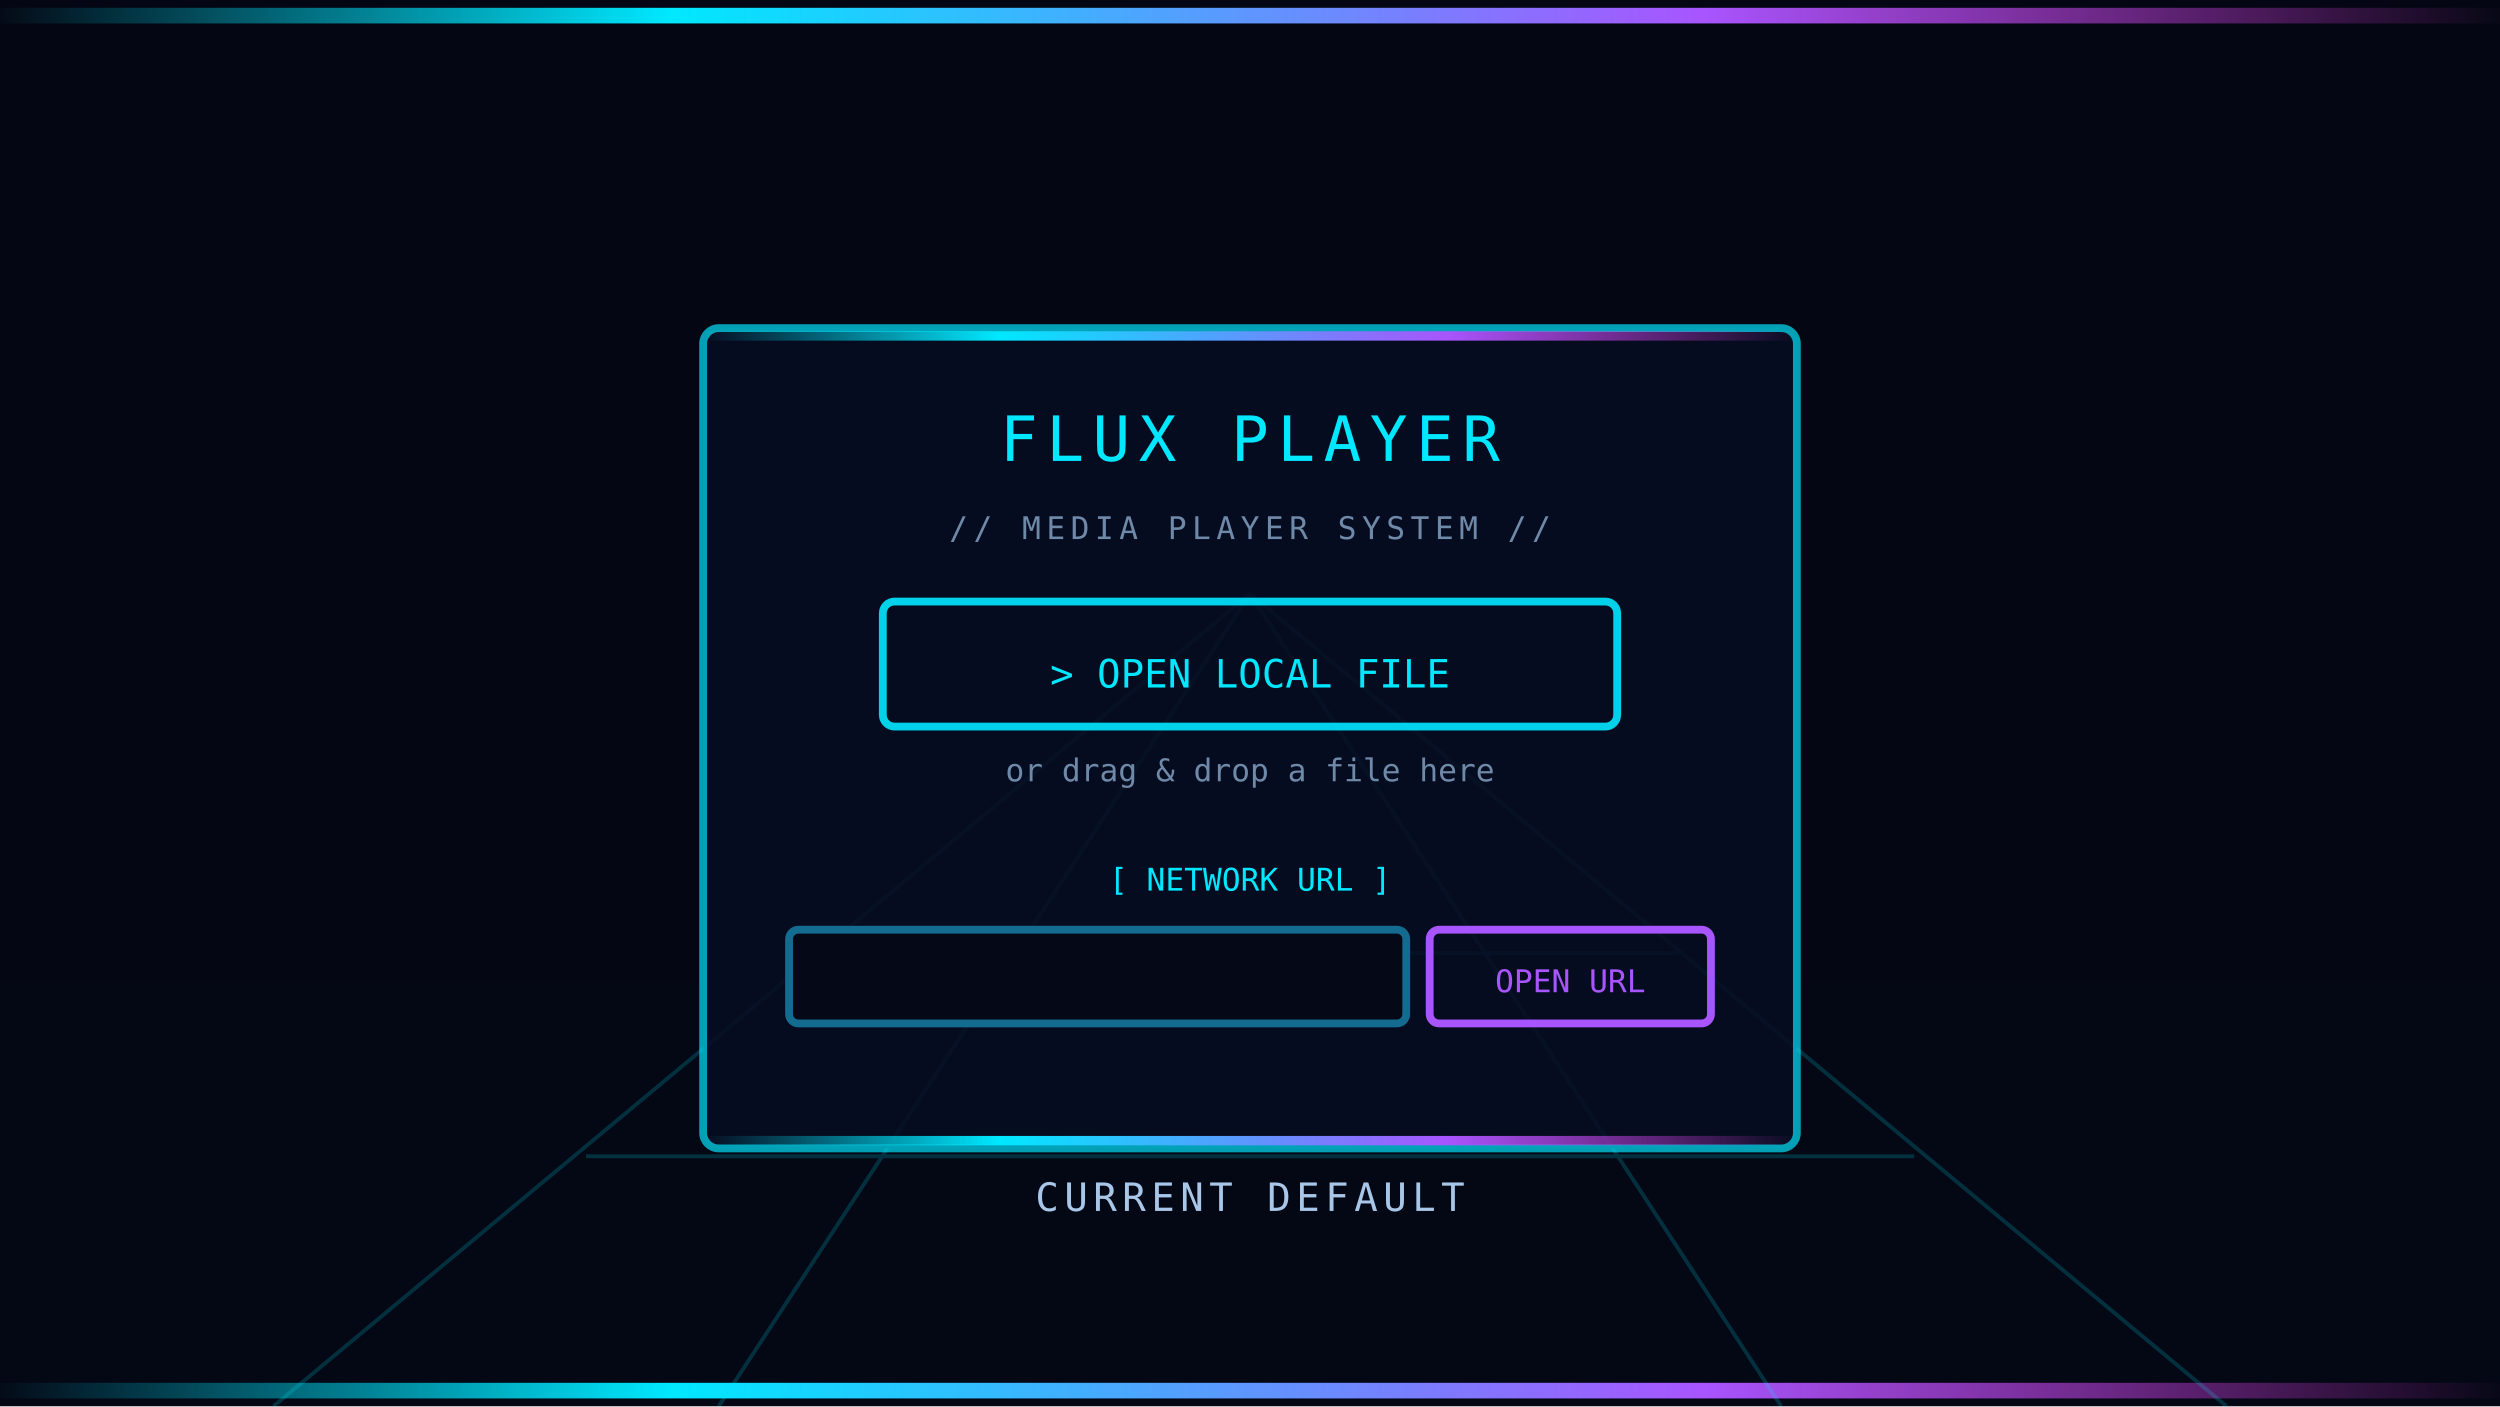
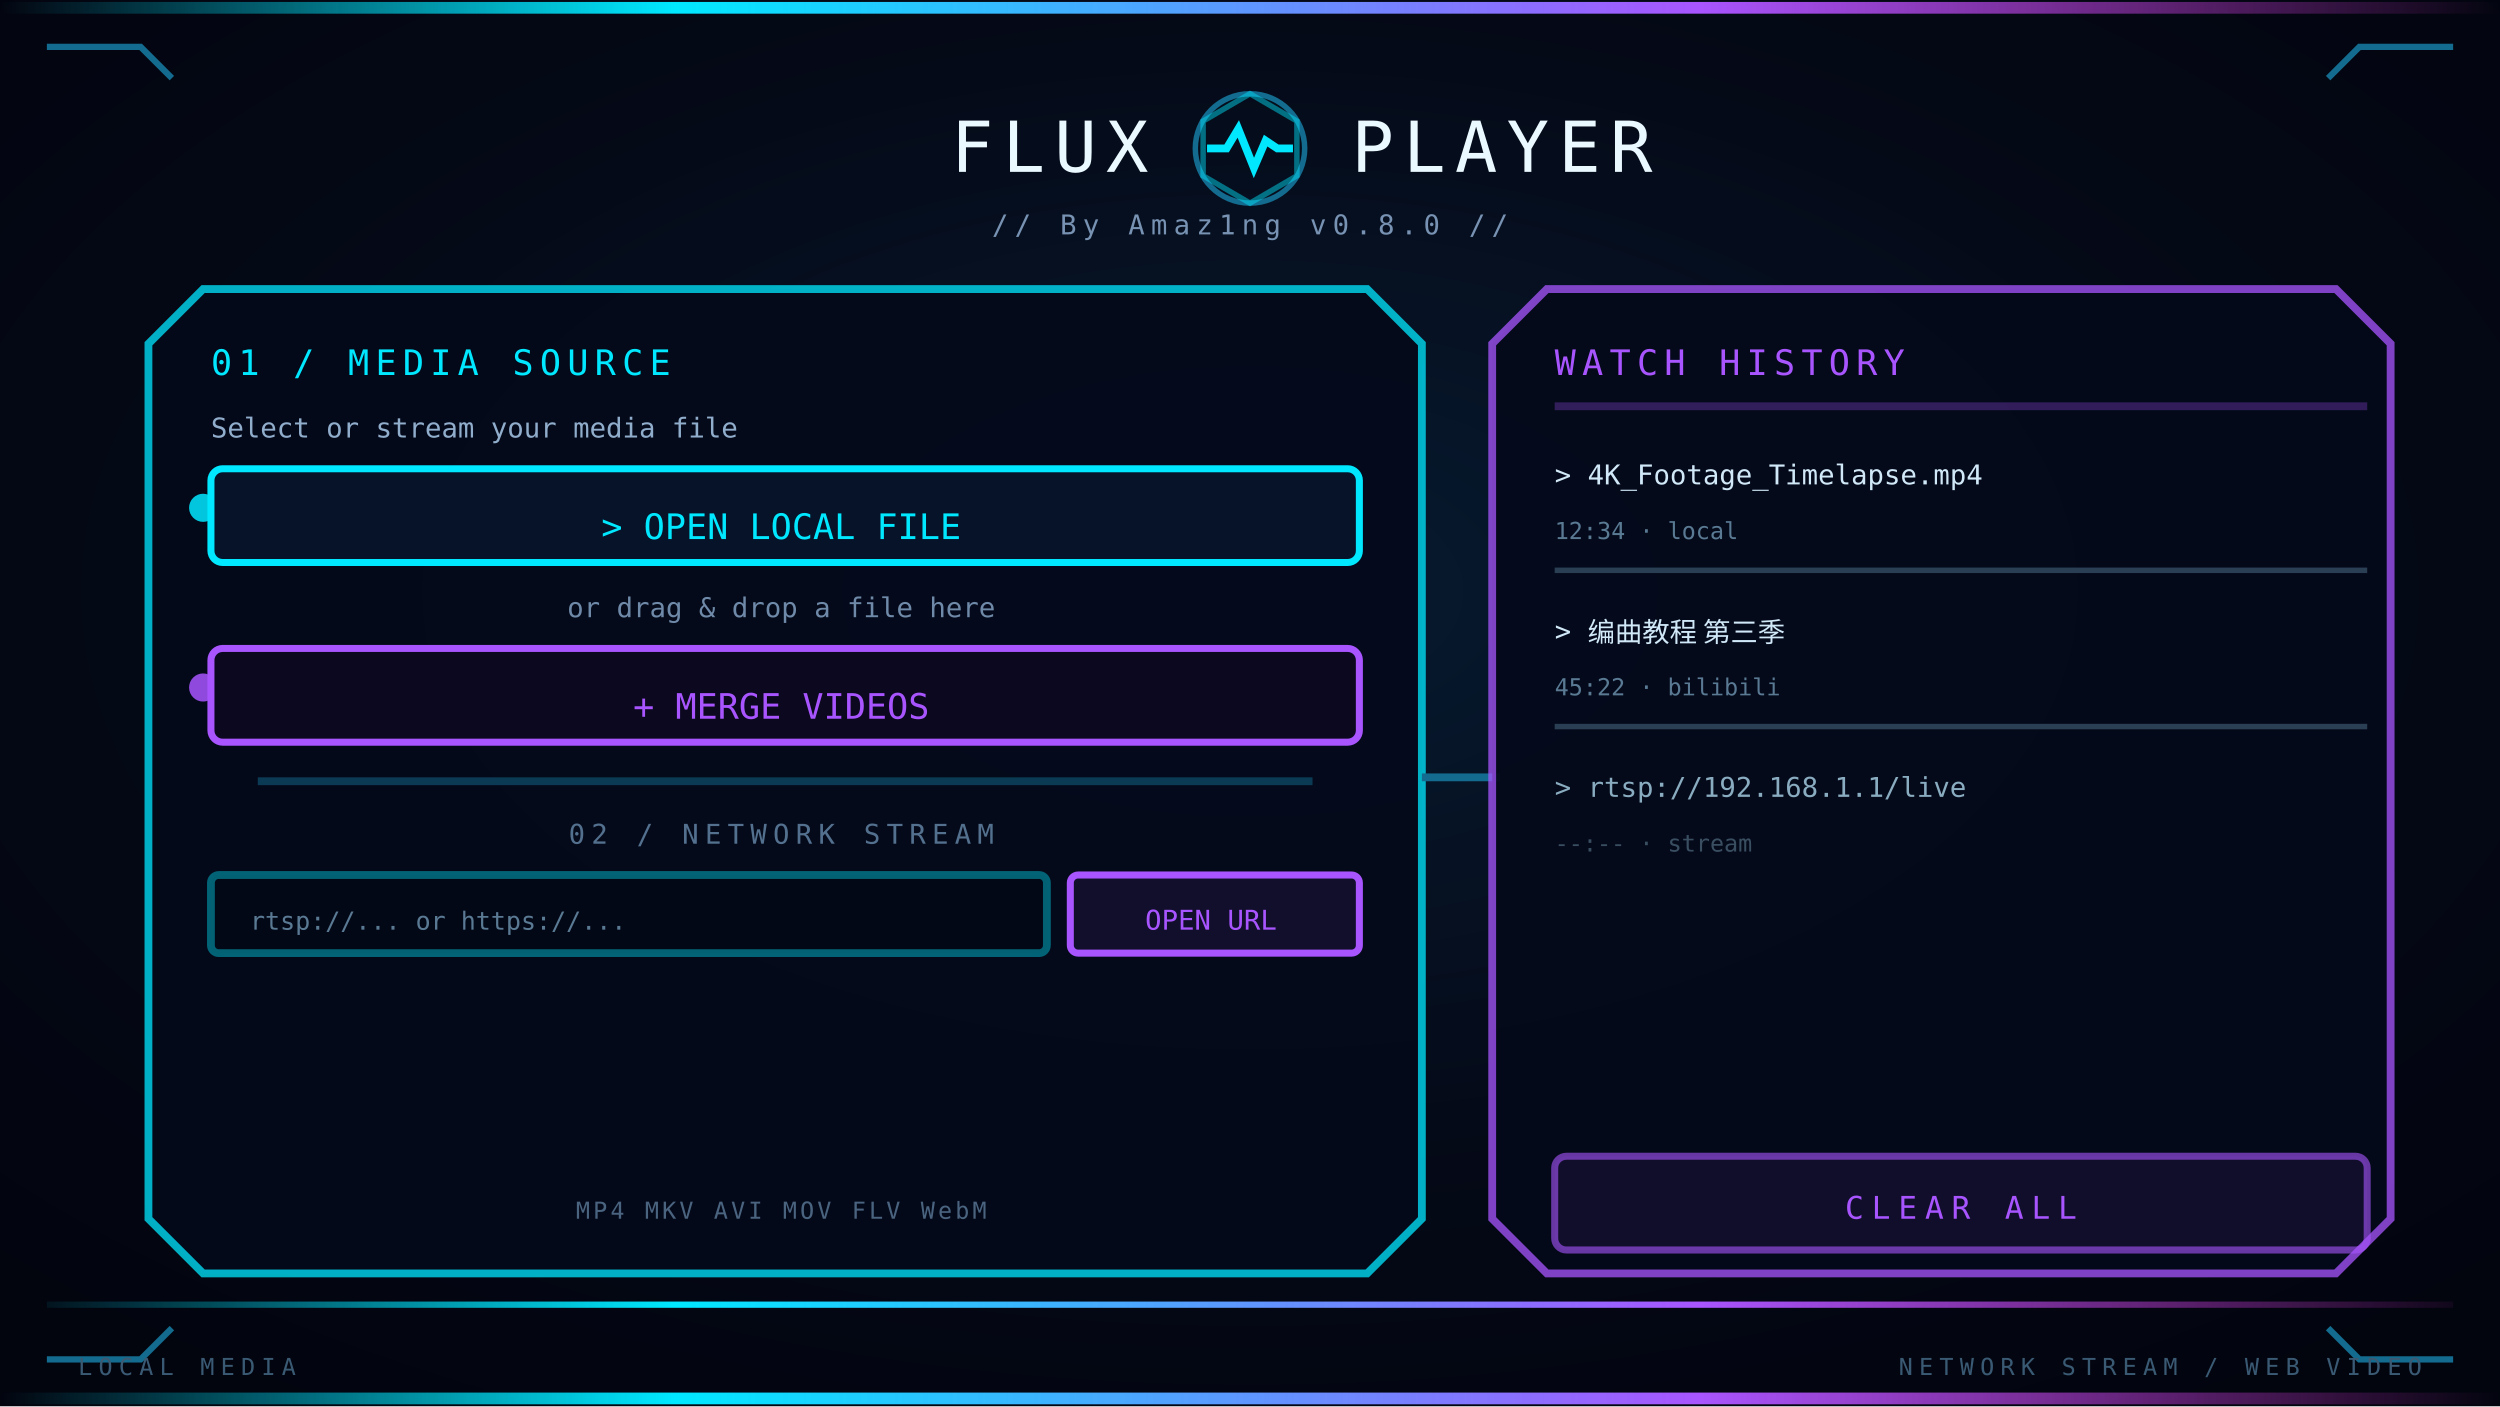
<svg xmlns="http://www.w3.org/2000/svg" width="320" height="180" viewBox="0 0 320 180" fill="none">
  <defs>
-     <linearGradient id="rail" x1="0" y1="0" x2="1" y2="0">
+     <linearGradient id="rail" x1="0" y1="0" x2="320" y2="0" gradientUnits="userSpaceOnUse">
      <stop stop-color="#00E8FF" stop-opacity="0" />
      <stop offset="0.27" stop-color="#00E8FF" />
      <stop offset="0.68" stop-color="#A855FF" />
      <stop offset="1" stop-color="#FF3DF2" stop-opacity="0" />
    </linearGradient>
-     <radialGradient id="halo" cx="0" cy="0" r="1" gradientTransform="translate(56 34) scale(96 72)">
-       <stop stop-color="#2DA7FF" stop-opacity=".17" />
-       <stop offset="1" stop-color="#030511" stop-opacity="0" />
+     <radialGradient id="bg" cx="0.5" cy="0.42" r="0.7">
+       <stop stop-color="#071B31" />
+       <stop offset="0.55" stop-color="#050A18" />
+       <stop offset="1" stop-color="#02040E" />
    </radialGradient>
-     <filter id="soft">
-       <feGaussianBlur stdDeviation="2" />
-     </filter>
  </defs>
-   <rect width="320" height="180" fill="#030511" />
-   <rect width="320" height="180" fill="url(#halo)" />
-   <path d="M0 2H320M0 178H320" stroke="url(#rail)" stroke-width="2" />
-   <g opacity=".18" stroke="#00E8FF" stroke-width=".5">
-     <path d="M160 76L35 180M160 76L92 180M160 76L228 180M160 76L285 180" />
-     <path d="M105 122H215M75 148H245" />
+   <rect width="320" height="180" fill="url(#bg)" />
+   <path d="M0 1H320M0 179H320" stroke="url(#rail)" stroke-width="1.5" />
+   <g stroke="#136C8F" stroke-width="0.8" fill="none">
+     <path d="M6 6H18L22 10M314 6H302L298 10M6 174H18L22 170M314 174H302L298 170" />
  </g>
-   <rect x="90" y="42" width="140" height="105" rx="2" fill="#070D22" fill-opacity=".88" stroke="#00E8FF" stroke-opacity=".68" />
-   <path d="M90 43H230M90 146H230" stroke="url(#rail)" stroke-width="1.2" />
-   <text x="160" y="59" text-anchor="middle" font-family="Consolas, monospace" font-size="8" letter-spacing="1.1" fill="#00E8FF">FLUX PLAYER</text>
-   <text x="160" y="69" text-anchor="middle" font-family="Consolas, monospace" font-size="4" letter-spacing=".7" fill="#6F89A8">// MEDIA PLAYER SYSTEM //</text>
-   <rect x="113" y="77" width="94" height="16" rx="1.5" stroke="#00E8FF" stroke-opacity=".9" />
-   <text x="160" y="88" text-anchor="middle" font-family="Consolas, monospace" font-size="5" fill="#00E8FF">&gt; OPEN LOCAL FILE</text>
-   <text x="160" y="100" text-anchor="middle" font-family="Consolas, monospace" font-size="4" fill="#6F89A8">or drag &amp; drop a file here</text>
-   <path d="M114 106H206" stroke="url(#rail)" stroke-width=".6" />
-   <text x="160" y="114" text-anchor="middle" font-family="Consolas, monospace" font-size="4" fill="#00E8FF">[ NETWORK URL ]</text>
-   <rect x="101" y="119" width="79" height="12" rx="1.2" fill="#050816" stroke="#136C8F" />
-   <rect x="183" y="119" width="36" height="12" rx="1.2" stroke="#A855FF" />
-   <text x="201" y="127" text-anchor="middle" font-family="Consolas, monospace" font-size="4" fill="#A855FF">OPEN URL</text>
-   <text x="160" y="155" text-anchor="middle" font-family="Consolas, monospace" font-size="5" fill="#A8C7E8" letter-spacing=".7">CURRENT DEFAULT</text>
+   <circle cx="160" cy="19" r="7" stroke="#136C8F" stroke-width="0.7" />
+   <path d="M160 12L166 15.5V22.5L160 26L154 22.5V15.5Z" stroke="#00E8FF" stroke-opacity="0.45" stroke-width="0.7" />
+   <path d="M154.5 19H157L158.5 16.5L160.5 21.5L162 18L163.5 19H165.5" stroke="#00E8FF" stroke-width="1" />
+   <text x="147" y="22" text-anchor="end" font-family="Consolas,monospace" font-size="9" fill="#EAF8FF" letter-spacing="1.2">FLUX</text>
+   <text x="173" y="22" text-anchor="start" font-family="Consolas,monospace" font-size="9" fill="#EAF8FF" letter-spacing="1.2">PLAYER</text>
+   <text x="160" y="30" text-anchor="middle" font-family="Consolas,monospace" font-size="3.5" fill="#7792B2" letter-spacing="0.8">// By Amaz1ng v0.8.0 //</text>
+   <path d="M26 37H175L182 44V156L175 163H26L19 156V44Z" fill="#050A1A" fill-opacity="0.96" stroke="#00E8FF" stroke-opacity="0.75" stroke-width="1" />
+   <text x="27" y="48" font-family="Consolas,monospace" font-size="4.5" fill="#00E8FF" letter-spacing="0.8">01 / MEDIA SOURCE</text>
+   <text x="27" y="56" font-family="Consolas,monospace" font-size="3.5" fill="#91ADCC">Select or stream your media file</text>
+   <circle cx="26" cy="65" r="1.8" fill="#00E8FF" opacity="0.85" />
+   <rect x="27" y="60" width="147" height="12" rx="1.5" fill="#061329" stroke="#00E8FF" stroke-width="0.9" />
+   <text x="100" y="69" text-anchor="middle" font-family="Consolas,monospace" font-size="4.5" fill="#00E8FF">&gt;  OPEN LOCAL FILE</text>
+   <text x="100" y="79" text-anchor="middle" font-family="Consolas,monospace" font-size="3.5" fill="#6F89A8">or drag &amp; drop a file here</text>
+   <circle cx="26" cy="88" r="1.8" fill="#A855FF" opacity="0.85" />
+   <rect x="27" y="83" width="147" height="12" rx="1.5" fill="#0C0820" stroke="#A855FF" stroke-width="0.9" />
+   <text x="100" y="92" text-anchor="middle" font-family="Consolas,monospace" font-size="4.5" fill="#A855FF">+  MERGE VIDEOS</text>
+   <path d="M33 100H168" stroke="#136C8F" stroke-opacity="0.5" />
+   <text x="100" y="108" text-anchor="middle" font-family="Consolas,monospace" font-size="3.5" fill="#53708E" letter-spacing="0.8">02 / NETWORK STREAM</text>
+   <rect x="27" y="112" width="107" height="10" rx="1" fill="#030817" stroke="#00E8FF" stroke-opacity="0.4" />
+   <text x="32" y="119" font-family="Consolas,monospace" font-size="3.2" fill="#5A7A94">rtsp://... or https://...</text>
+   <rect x="137" y="112" width="37" height="10" rx="1" fill="#A855FF" fill-opacity="0.08" stroke="#A855FF" stroke-width="0.9" />
+   <text x="155" y="119" text-anchor="middle" font-family="Consolas,monospace" font-size="3.5" fill="#A855FF">OPEN URL</text>
+   <text x="100" y="156" text-anchor="middle" font-family="Consolas,monospace" font-size="3" fill="#4A6480" letter-spacing="0.4">MP4  MKV  AVI  MOV  FLV  WebM</text>
+   <rect x="182" y="99" width="10" height="1" fill="#136C8F" />
+   <path d="M198 37H299L306 44V156L299 163H198L191 156V44Z" fill="#050A1A" fill-opacity="0.96" stroke="#A855FF" stroke-opacity="0.75" stroke-width="1" />
+   <text x="199" y="48" font-family="Consolas,monospace" font-size="4.5" fill="#A855FF" letter-spacing="0.8">WATCH HISTORY</text>
+   <path d="M199 52H303" stroke="#A855FF" stroke-opacity="0.28" />
+   <text x="199" y="62" font-family="Consolas,monospace" font-size="3.5" fill="#D0E8F8">&gt; 4K_Footage_Timelapse.mp4</text>
+   <text x="199" y="69" font-family="Consolas,monospace" font-size="3" fill="#5A7A94">12:34  ·  local</text>
+   <path d="M199 73H303" stroke="#2A3E54" stroke-width="0.7" />
+   <text x="199" y="82" font-family="Consolas,monospace" font-size="3.5" fill="#D0E8F8">&gt; 编曲教程 第三季</text>
+   <text x="199" y="89" font-family="Consolas,monospace" font-size="3" fill="#5A7A94">45:22  ·  bilibili</text>
+   <path d="M199 93H303" stroke="#2A3E54" stroke-width="0.7" />
+   <text x="199" y="102" font-family="Consolas,monospace" font-size="3.5" fill="#8AACC0">&gt; rtsp://192.168.1.1/live</text>
+   <text x="199" y="109" font-family="Consolas,monospace" font-size="3" fill="#3A4E62">--:--  ·  stream</text>
+   <rect x="199" y="148" width="104" height="12" rx="1.5" fill="#A855FF" fill-opacity="0.08" stroke="#A855FF" stroke-opacity="0.6" stroke-width="0.9" />
+   <text x="251" y="156" text-anchor="middle" font-family="Consolas,monospace" font-size="4" fill="#A855FF" letter-spacing="1">CLEAR ALL</text>
+   <path d="M6 167H314" stroke="url(#rail)" stroke-width="0.8" />
+   <text x="10" y="176" font-family="Consolas,monospace" font-size="3" fill="#3A5A74" letter-spacing="0.8">LOCAL MEDIA</text>
+   <text x="310" y="176" text-anchor="end" font-family="Consolas,monospace" font-size="3" fill="#3A5A74" letter-spacing="0.8">NETWORK STREAM / WEB VIDEO</text>
</svg>
